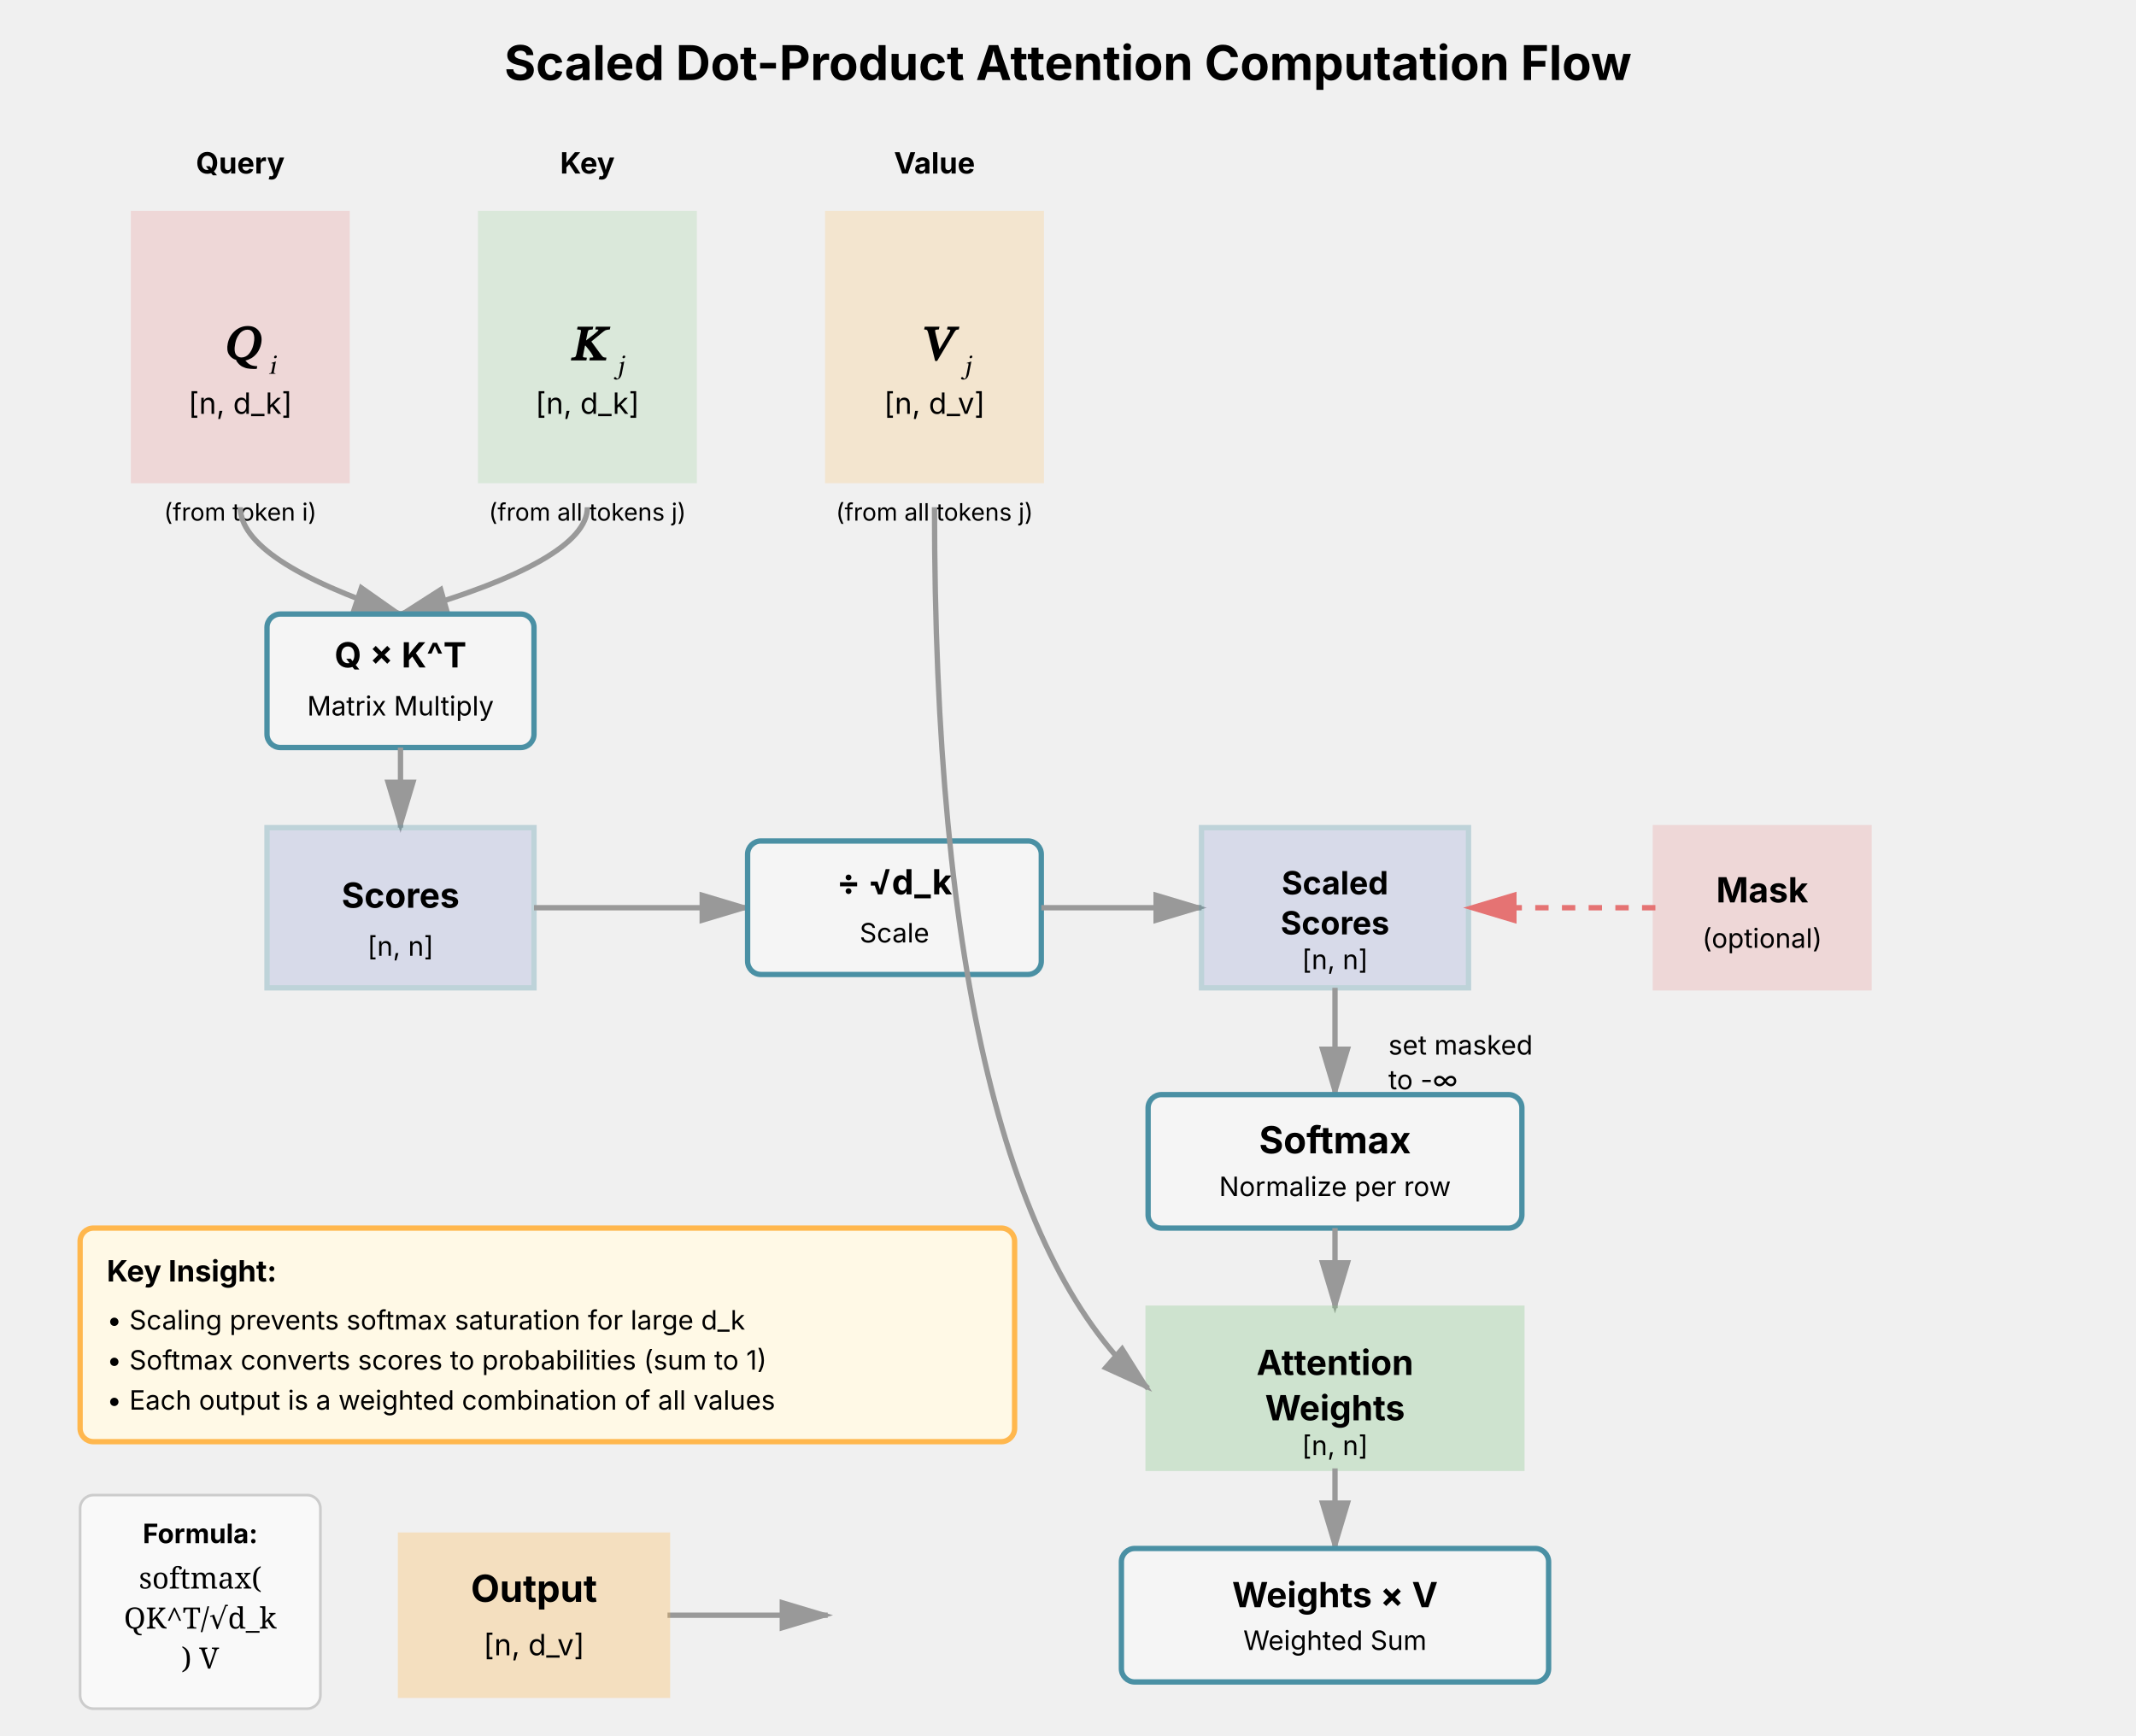
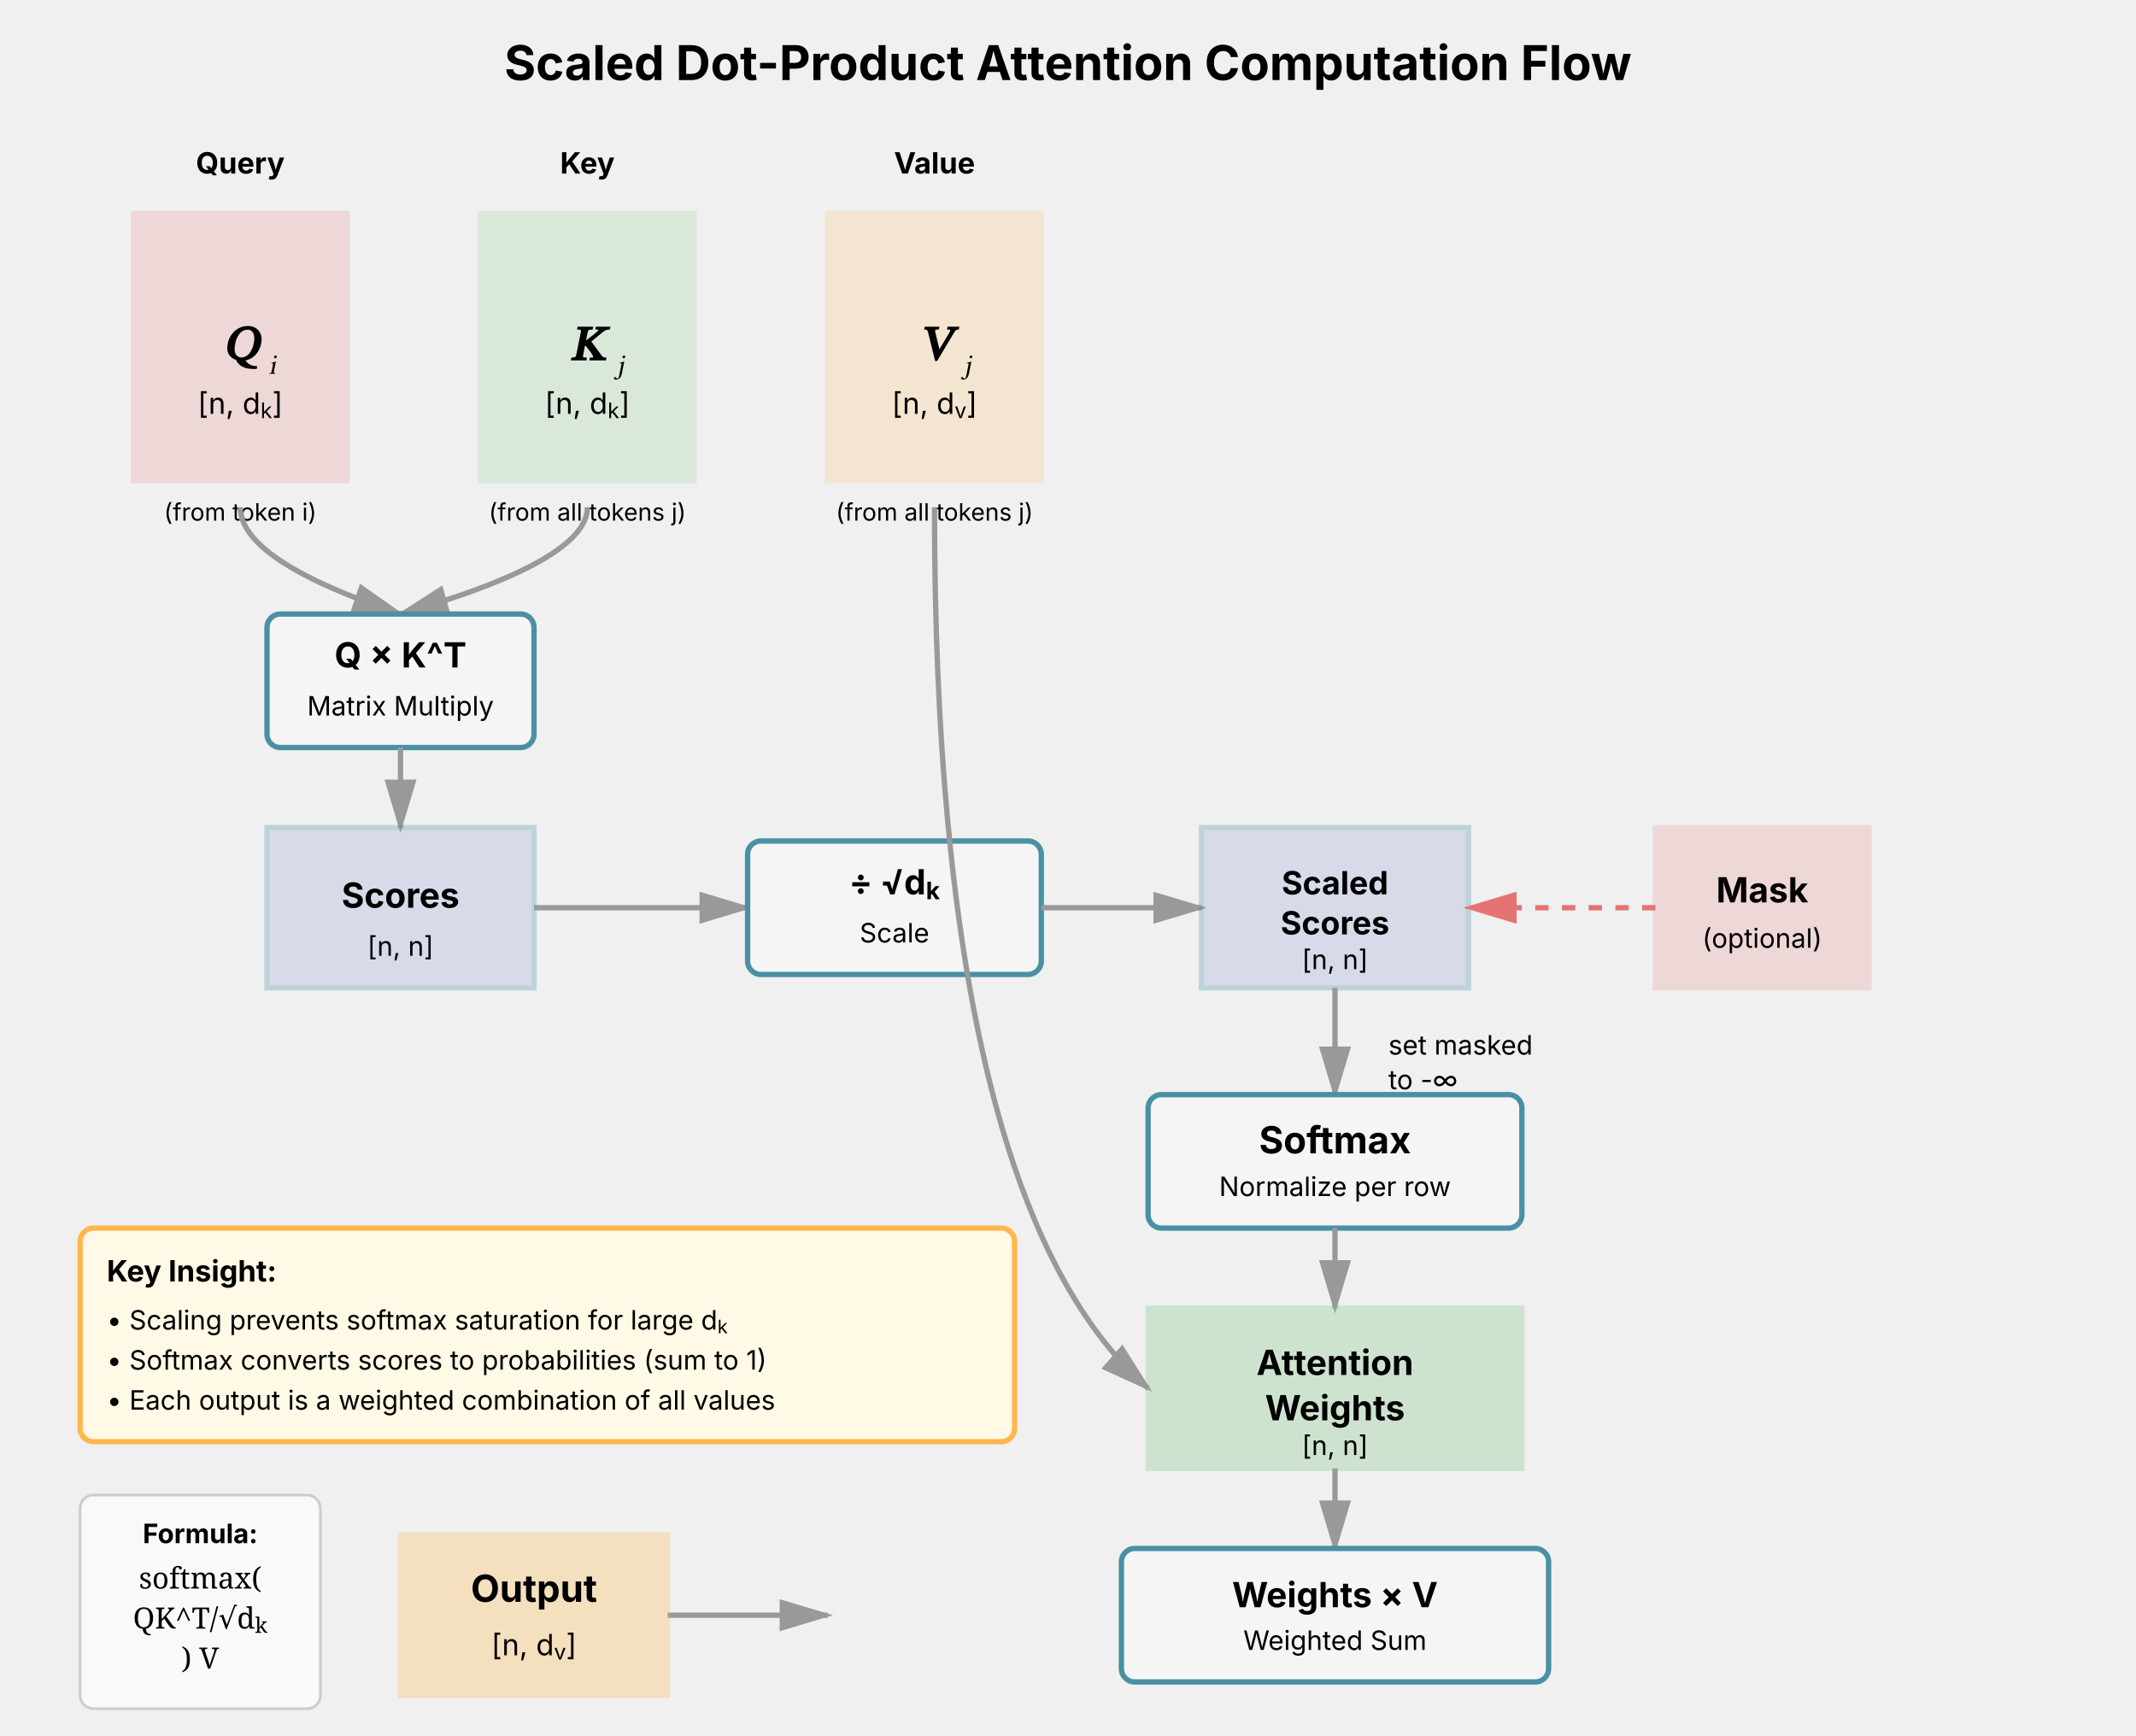
<svg xmlns="http://www.w3.org/2000/svg" viewBox="0 0 800 650">
  <style>
    /* Load STIX Two Math font from CDN if not installed */
    @font-face {
      font-family: 'STIX Two Math';
      src: local('STIX Two Math'),
           url('https://cdn.jsdelivr.net/npm/@fontsource/stix-two-text@5.0.19/files/stix-two-text-latin-400-normal.woff2') format('woff2');
      font-weight: normal;
      font-style: normal;
    }
    @font-face {
      font-family: 'STIX Two Math';
      src: local('STIX Two Math Italic'),
           url('https://cdn.jsdelivr.net/npm/@fontsource/stix-two-text@5.0.19/files/stix-two-text-latin-400-italic.woff2') format('woff2');
      font-weight: normal;
      font-style: italic;
    }

    /* Light mode (default) */
    text { fill: #000000; }
    .axis-text { fill: #000000; }
    .label-text { fill: #666666; }
    line[stroke="#333"] { stroke: #333333; }

    .bg-box { fill: #f5f5f5; }

    /* Dark mode */
    @media (prefers-color-scheme: dark) {
      text { fill: #ffffff; }
      .axis-text { fill: #ffffff; }
      .label-text { fill: #cccccc; }
      line[stroke="#333"] { stroke: #cccccc; }

      /* Keep white text white in dark mode (for colored backgrounds) */
      text[fill="#fff"],
      text[fill="#ffffff"],
      text[fill="white"] {
        fill: #ffffff;
      }

      /* Keep colored text readable in dark mode */
      text[fill="#E57373"] { fill: #ef5350; }
      text[fill="#81C784"] { fill: #66bb6a; }
      text[fill="#FFB74D"] { fill: #ffa726; }
      text[fill="#4A90A4"] { fill: #4fc3f7; }

      .bg-box { fill: #2d2d2d; }

      /* Override dark inline text colors */
      text[fill="#000"],
      text[fill="#000000"],
      text[fill="#333"],
      text[fill="#555"],
      text[fill="#666"] {
        fill: #ffffff;
      }

      /* Darken colored backgrounds for white text visibility */
      rect[fill="#9FA8DA"] { fill: #4a5278; }
      rect[fill="#FFB74D"] { fill: #9a6b2d; }
      rect[fill="#E57373"] { fill: #8b3d3d; }
      rect[fill="#81C784"] { fill: #4a7c4e; }

      /* Darken light backgrounds so dark text stays visible */
      rect[fill="#f9f9f9"] { fill: #2d2d2d; }
      rect[fill="#FFF9E6"] { fill: #3a3620; }
    }
  </style>
  <text x="400" y="30" font-family="system-ui, -apple-system, sans-serif" font-size="18" font-weight="bold" text-anchor="middle" fill="#333">
    Scaled Dot-Product Attention Computation Flow
  </text>
  <g id="inputs">
    <rect x="50" y="80" width="80" height="100" fill="#E57373" opacity="0.2" stroke="#E57373" stroke-width="2" />
    <text x="90" y="135" font-family="'STIX Two Math', Georgia, serif" font-size="18" font-weight="bold" text-anchor="middle" font-style="italic">Q</text>
    <text x="102" y="140" font-family="'STIX Two Math', Georgia, serif" font-size="10" text-anchor="middle" font-style="italic">i</text>
-     <text x="90" y="155" font-family="system-ui, -apple-system, sans-serif" font-size="11" text-anchor="middle">[n, d_k]</text>
+     <text x="90" y="155" font-family="system-ui, -apple-system, sans-serif" font-size="11" text-anchor="middle">[n, d<tspan baseline-shift="sub" font-size="8">k</tspan>]</text>
    <text x="90" y="65" font-family="system-ui, -apple-system, sans-serif" font-size="11" font-weight="bold" text-anchor="middle" fill="#E57373">Query</text>
    <text x="90" y="195" font-family="system-ui, -apple-system, sans-serif" font-size="9" text-anchor="middle" fill="#666">(from token i)</text>
    <rect x="180" y="80" width="80" height="100" fill="#81C784" opacity="0.2" stroke="#81C784" stroke-width="2" />
    <text x="220" y="135" font-family="'STIX Two Math', Georgia, serif" font-size="18" font-weight="bold" text-anchor="middle" font-style="italic">K</text>
    <text x="232" y="140" font-family="'STIX Two Math', Georgia, serif" font-size="10" text-anchor="middle" font-style="italic">j</text>
-     <text x="220" y="155" font-family="system-ui, -apple-system, sans-serif" font-size="11" text-anchor="middle">[n, d_k]</text>
+     <text x="220" y="155" font-family="system-ui, -apple-system, sans-serif" font-size="11" text-anchor="middle">[n, d<tspan baseline-shift="sub" font-size="8">k</tspan>]</text>
    <text x="220" y="65" font-family="system-ui, -apple-system, sans-serif" font-size="11" font-weight="bold" text-anchor="middle" fill="#81C784">Key</text>
    <text x="220" y="195" font-family="system-ui, -apple-system, sans-serif" font-size="9" text-anchor="middle" fill="#666">(from all tokens j)</text>
    <rect x="310" y="80" width="80" height="100" fill="#FFB74D" opacity="0.2" stroke="#FFB74D" stroke-width="2" />
    <text x="350" y="135" font-family="'STIX Two Math', Georgia, serif" font-size="18" font-weight="bold" text-anchor="middle" font-style="italic">V</text>
    <text x="362" y="140" font-family="'STIX Two Math', Georgia, serif" font-size="10" text-anchor="middle" font-style="italic">j</text>
-     <text x="350" y="155" font-family="system-ui, -apple-system, sans-serif" font-size="11" text-anchor="middle">[n, d_v]</text>
+     <text x="350" y="155" font-family="system-ui, -apple-system, sans-serif" font-size="11" text-anchor="middle">[n, d<tspan baseline-shift="sub" font-size="8">v</tspan>]</text>
    <text x="350" y="65" font-family="system-ui, -apple-system, sans-serif" font-size="11" font-weight="bold" text-anchor="middle" fill="#FFB74D">Value</text>
    <text x="350" y="195" font-family="system-ui, -apple-system, sans-serif" font-size="9" text-anchor="middle" fill="#666">(from all tokens j)</text>
  </g>
  <g id="step1">
    <path d="M 90 190 Q 90 210 150 230" fill="none" stroke="#999" stroke-width="2" marker-end="url(#arrowhead)" />
    <path d="M 220 190 Q 220 210 150 230" fill="none" stroke="#999" stroke-width="2" marker-end="url(#arrowhead)" />
    <rect x="100" y="230" width="100" height="50" class="bg-box" stroke="#4A90A4" stroke-width="2" rx="5" />
    <text x="150" y="250" font-family="system-ui, -apple-system, sans-serif" font-size="13" font-weight="bold" text-anchor="middle" fill="#4A90A4">Q × K^T</text>
    <text x="150" y="268" font-family="system-ui, -apple-system, sans-serif" font-size="10" text-anchor="middle">Matrix Multiply</text>
    <line x1="150" y1="280" x2="150" y2="310" stroke="#999" stroke-width="2" marker-end="url(#arrowhead)" />
    <rect x="100" y="310" width="100" height="60" fill="#9FA8DA" opacity="0.3" stroke="#4A90A4" stroke-width="2" />
    <text x="150" y="340" font-family="system-ui, -apple-system, sans-serif" font-size="13" font-weight="bold" text-anchor="middle">Scores</text>
    <text x="150" y="358" font-family="system-ui, -apple-system, sans-serif" font-size="10" text-anchor="middle">[n, n]</text>
  </g>
  <g id="step2">
    <line x1="200" y1="340" x2="280" y2="340" stroke="#999" stroke-width="2" marker-end="url(#arrowhead)" />
    <rect x="280" y="315" width="110" height="50" class="bg-box" stroke="#4A90A4" stroke-width="2" rx="5" />
-     <text x="335" y="335" font-family="system-ui, -apple-system, sans-serif" font-size="13" font-weight="bold" text-anchor="middle" fill="#4A90A4">÷ √d_k</text>
+     <text x="335" y="335" font-family="system-ui, -apple-system, sans-serif" font-size="13" font-weight="bold" text-anchor="middle" fill="#4A90A4">÷ √d<tspan baseline-shift="sub" font-size="9">k</tspan>
+     </text>
    <text x="335" y="353" font-family="system-ui, -apple-system, sans-serif" font-size="10" text-anchor="middle">Scale</text>
    <line x1="390" y1="340" x2="450" y2="340" stroke="#999" stroke-width="2" marker-end="url(#arrowhead)" />
    <rect x="450" y="310" width="100" height="60" fill="#9FA8DA" opacity="0.3" stroke="#4A90A4" stroke-width="2" />
    <text x="500" y="335" font-family="system-ui, -apple-system, sans-serif" font-size="12" font-weight="bold" text-anchor="middle">Scaled</text>
    <text x="500" y="350" font-family="system-ui, -apple-system, sans-serif" font-size="12" font-weight="bold" text-anchor="middle">Scores</text>
    <text x="500" y="363" font-family="system-ui, -apple-system, sans-serif" font-size="10" text-anchor="middle">[n, n]</text>
  </g>
  <g id="step3">
    <rect x="620" y="310" width="80" height="60" fill="#E57373" opacity="0.2" stroke="#E57373" stroke-width="2" />
    <text x="660" y="338" font-family="system-ui, -apple-system, sans-serif" font-size="13" font-weight="bold" text-anchor="middle">Mask</text>
    <text x="660" y="355" font-family="system-ui, -apple-system, sans-serif" font-size="10" text-anchor="middle">(optional)</text>
    <line x1="620" y1="340" x2="550" y2="340" stroke="#E57373" stroke-width="2" stroke-dasharray="5,5" marker-end="url(#arrowhead-red)" />
    <line x1="500" y1="370" x2="500" y2="410" stroke="#999" stroke-width="2" marker-end="url(#arrowhead)" />
    <text x="520" y="395" font-family="system-ui, -apple-system, sans-serif" font-size="10" fill="#000">set masked</text>
    <text x="520" y="408" font-family="system-ui, -apple-system, sans-serif" font-size="10" fill="#000">to -∞</text>
  </g>
  <g id="step4">
    <rect x="430" y="410" width="140" height="50" class="bg-box" stroke="#4A90A4" stroke-width="2" rx="5" />
    <text x="500" y="432" font-family="system-ui, -apple-system, sans-serif" font-size="14" font-weight="bold" text-anchor="middle" fill="#4A90A4">Softmax</text>
    <text x="500" y="448" font-family="system-ui, -apple-system, sans-serif" font-size="10" text-anchor="middle" fill="#000">Normalize per row</text>
    <line x1="500" y1="460" x2="500" y2="490" stroke="#999" stroke-width="2" marker-end="url(#arrowhead)" />
    <rect x="430" y="490" width="140" height="60" fill="#81C784" opacity="0.3" stroke="#81C784" stroke-width="2" />
    <text x="500" y="515" font-family="system-ui, -apple-system, sans-serif" font-size="13" font-weight="bold" text-anchor="middle">Attention</text>
    <text x="500" y="532" font-family="system-ui, -apple-system, sans-serif" font-size="13" font-weight="bold" text-anchor="middle">Weights</text>
    <text x="500" y="545" font-family="system-ui, -apple-system, sans-serif" font-size="10" text-anchor="middle">[n, n]</text>
  </g>
  <g id="step5">
    <path d="M 350 190 Q 350 450 430 520" fill="none" stroke="#999" stroke-width="2" marker-end="url(#arrowhead)" />
    <line x1="500" y1="550" x2="500" y2="580" stroke="#999" stroke-width="2" marker-end="url(#arrowhead)" />
    <rect x="420" y="580" width="160" height="50" class="bg-box" stroke="#4A90A4" stroke-width="2" rx="5" />
    <text x="500" y="602" font-family="system-ui, -apple-system, sans-serif" font-size="13" font-weight="bold" text-anchor="middle" fill="#4A90A4">Weights × V</text>
    <text x="500" y="618" font-family="system-ui, -apple-system, sans-serif" font-size="10" text-anchor="middle" fill="#000">Weighted Sum</text>
  </g>
  <g id="output">
    <line x1="250" y1="605" x2="310" y2="605" stroke="#999" stroke-width="2" marker-end="url(#arrowhead)" />
    <rect x="150" y="575" width="100" height="60" fill="#FFB74D" opacity="0.3" stroke="#FFB74D" stroke-width="2" />
    <text x="200" y="600" font-family="system-ui, -apple-system, sans-serif" font-size="14" font-weight="bold" text-anchor="middle">Output</text>
-     <text x="200" y="620" font-family="system-ui, -apple-system, sans-serif" font-size="11" text-anchor="middle">[n, d_v]</text>
+     <text x="200" y="620" font-family="system-ui, -apple-system, sans-serif" font-size="11" text-anchor="middle">[n, d<tspan baseline-shift="sub" font-size="8">v</tspan>]</text>
  </g>
  <g id="formula">
    <rect x="30" y="560" width="90" height="80" fill="#f9f9f9" stroke="#ccc" stroke-width="1" rx="5" />
    <text x="75" y="578" font-family="system-ui, -apple-system, sans-serif" font-size="10" font-weight="bold" text-anchor="middle">Formula:</text>
    <text x="75" y="595" font-family="serif" font-size="11" text-anchor="middle">softmax(</text>
-     <text x="75" y="610" font-family="serif" font-size="11" text-anchor="middle">QK^T/√d_k</text>
+     <text x="75" y="610" font-family="serif" font-size="11" text-anchor="middle">QK^T/√d<tspan baseline-shift="sub" font-size="8">k</tspan>
+     </text>
    <text x="75" y="625" font-family="serif" font-size="11" text-anchor="middle">) V</text>
  </g>
  <rect x="30" y="460" width="350" height="80" fill="#FFF9E6" stroke="#FFB74D" stroke-width="2" rx="5" />
  <text x="40" y="480" font-family="system-ui, -apple-system, sans-serif" font-size="11" font-weight="bold">Key Insight:</text>
-   <text x="40" y="498" font-family="system-ui, -apple-system, sans-serif" font-size="10">• Scaling prevents softmax saturation for large d_k</text>
+   <text x="40" y="498" font-family="system-ui, -apple-system, sans-serif" font-size="10">• Scaling prevents softmax saturation for large d<tspan baseline-shift="sub" font-size="7">k</tspan>
+   </text>
  <text x="40" y="513" font-family="system-ui, -apple-system, sans-serif" font-size="10">• Softmax converts scores to probabilities (sum to 1)</text>
  <text x="40" y="528" font-family="system-ui, -apple-system, sans-serif" font-size="10">• Each output is a weighted combination of all values</text>
  <defs>
    <marker id="arrowhead" markerWidth="10" markerHeight="10" refX="9" refY="3" orient="auto">
      <polygon points="0 0, 10 3, 0 6" fill="#999" />
    </marker>
    <marker id="arrowhead-red" markerWidth="10" markerHeight="10" refX="9" refY="3" orient="auto">
      <polygon points="0 0, 10 3, 0 6" fill="#E57373" />
    </marker>
  </defs>
</svg>
